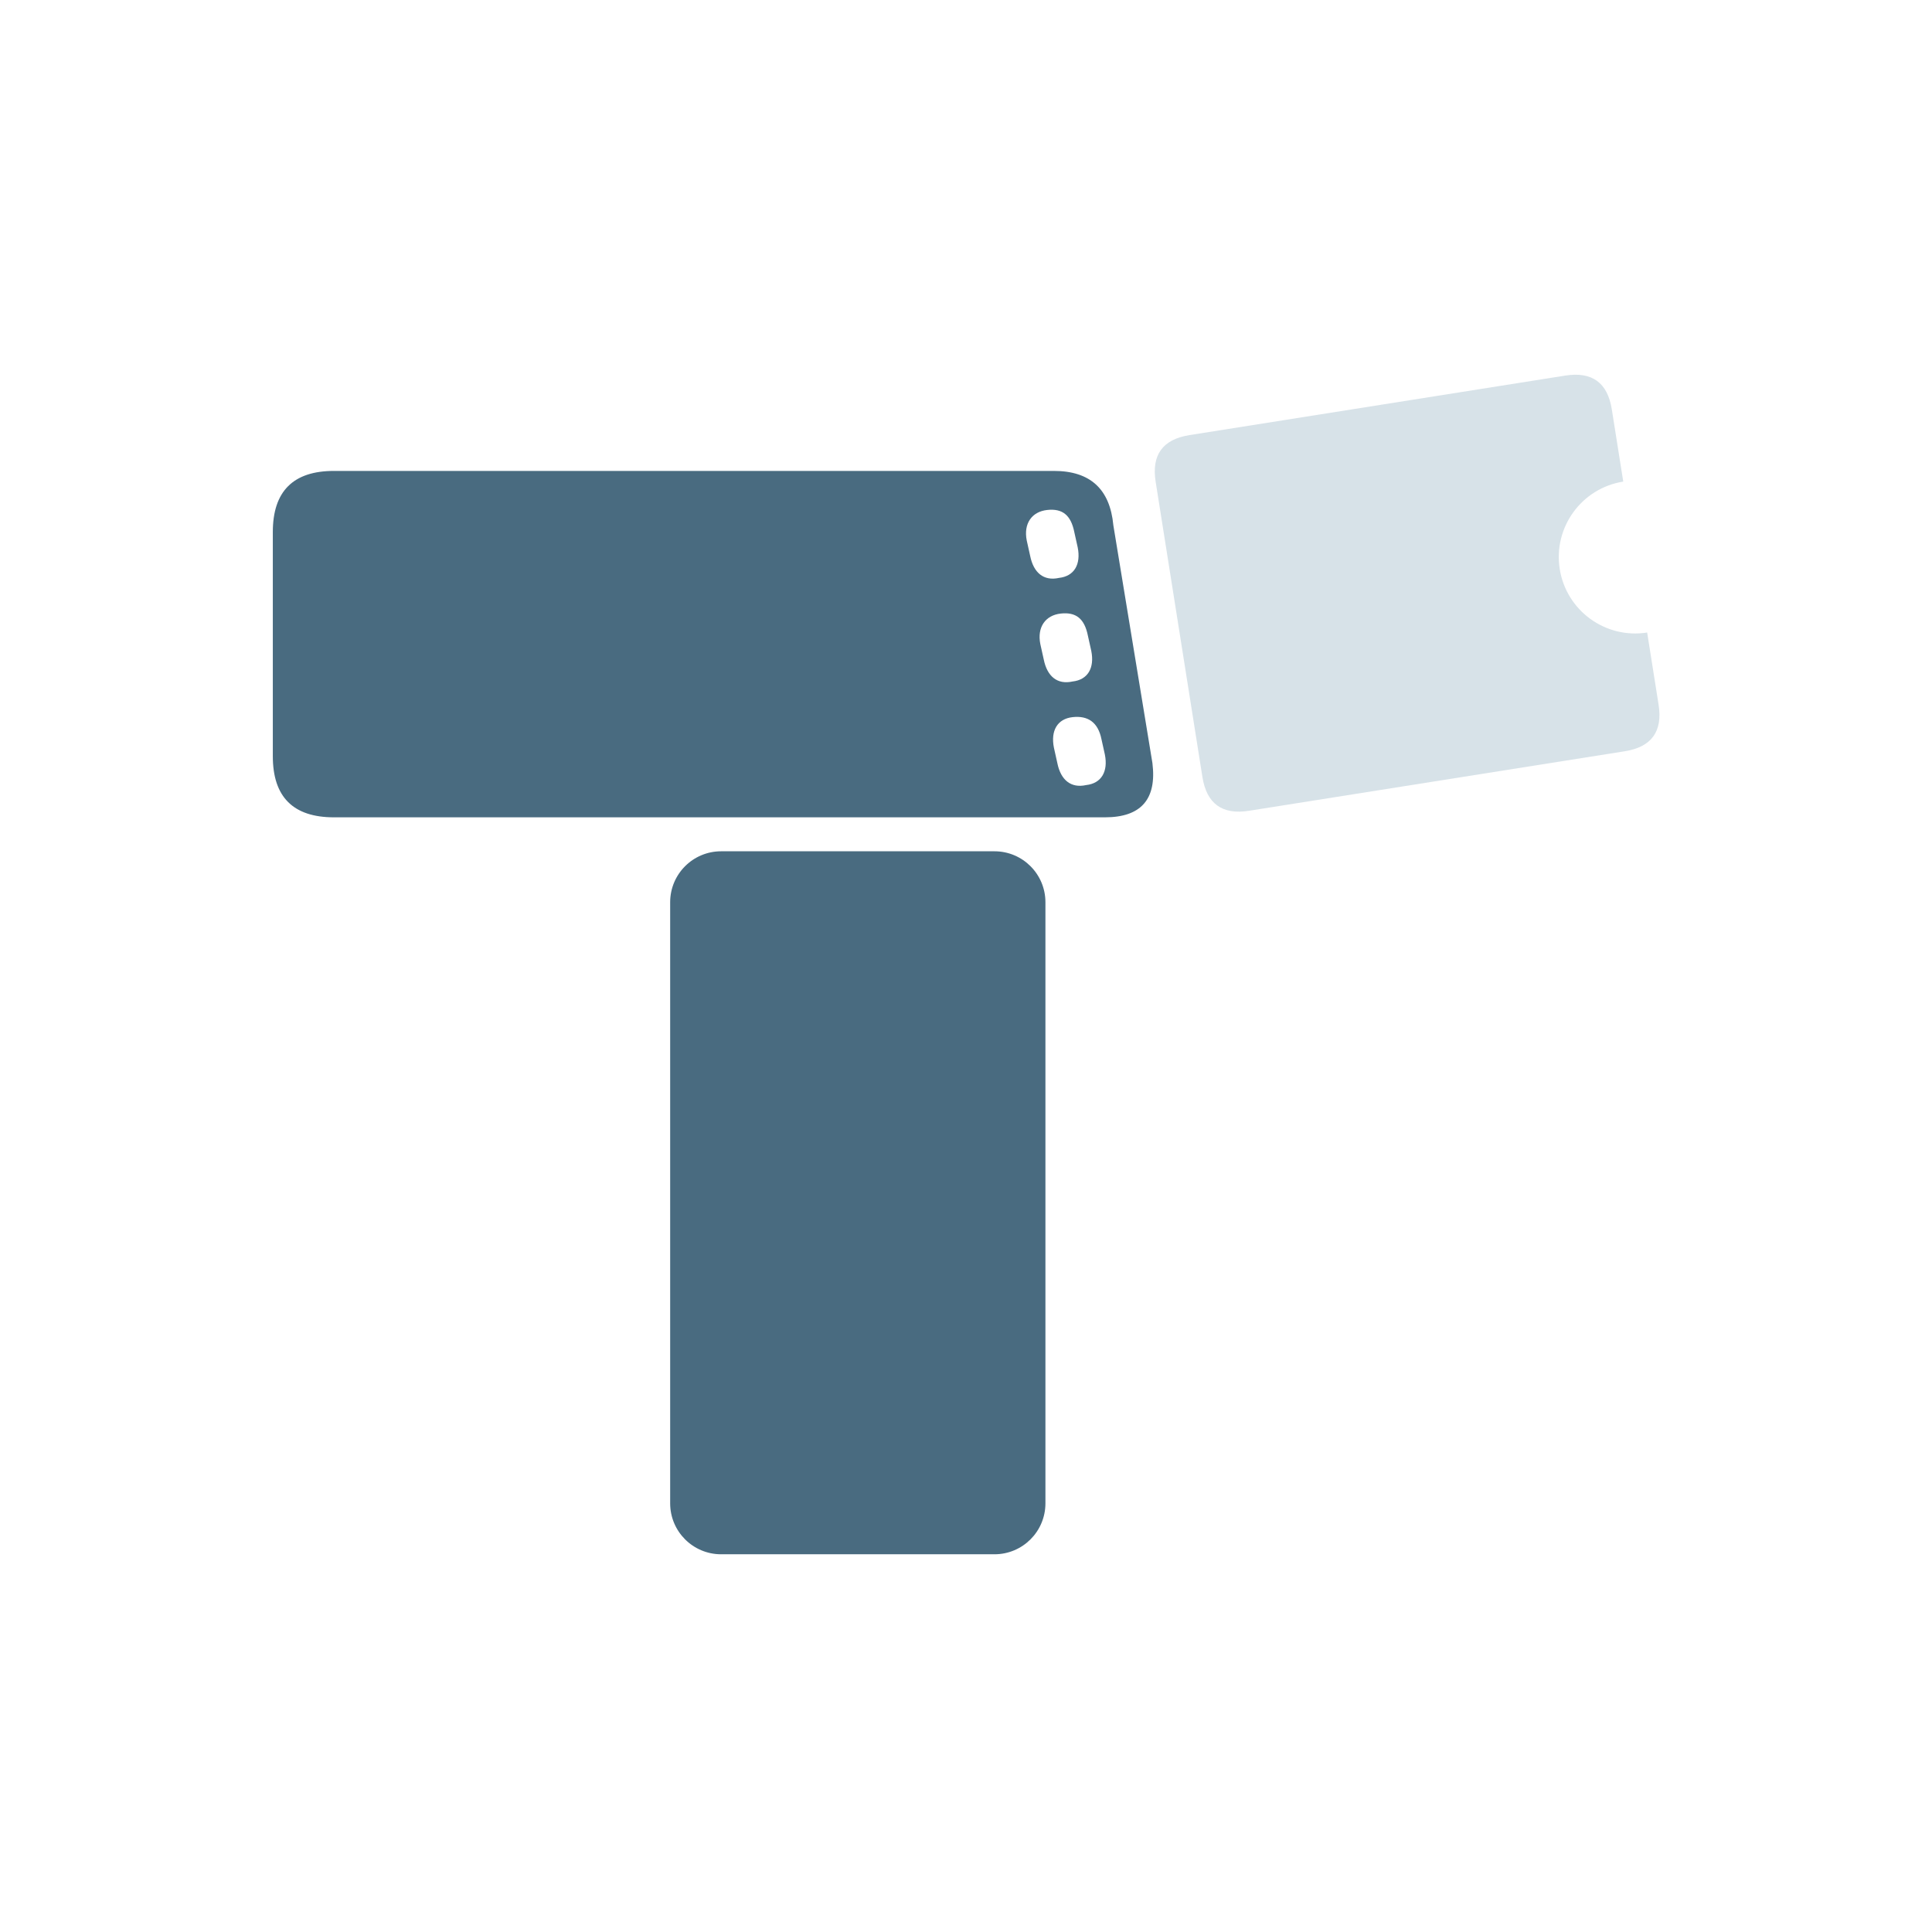
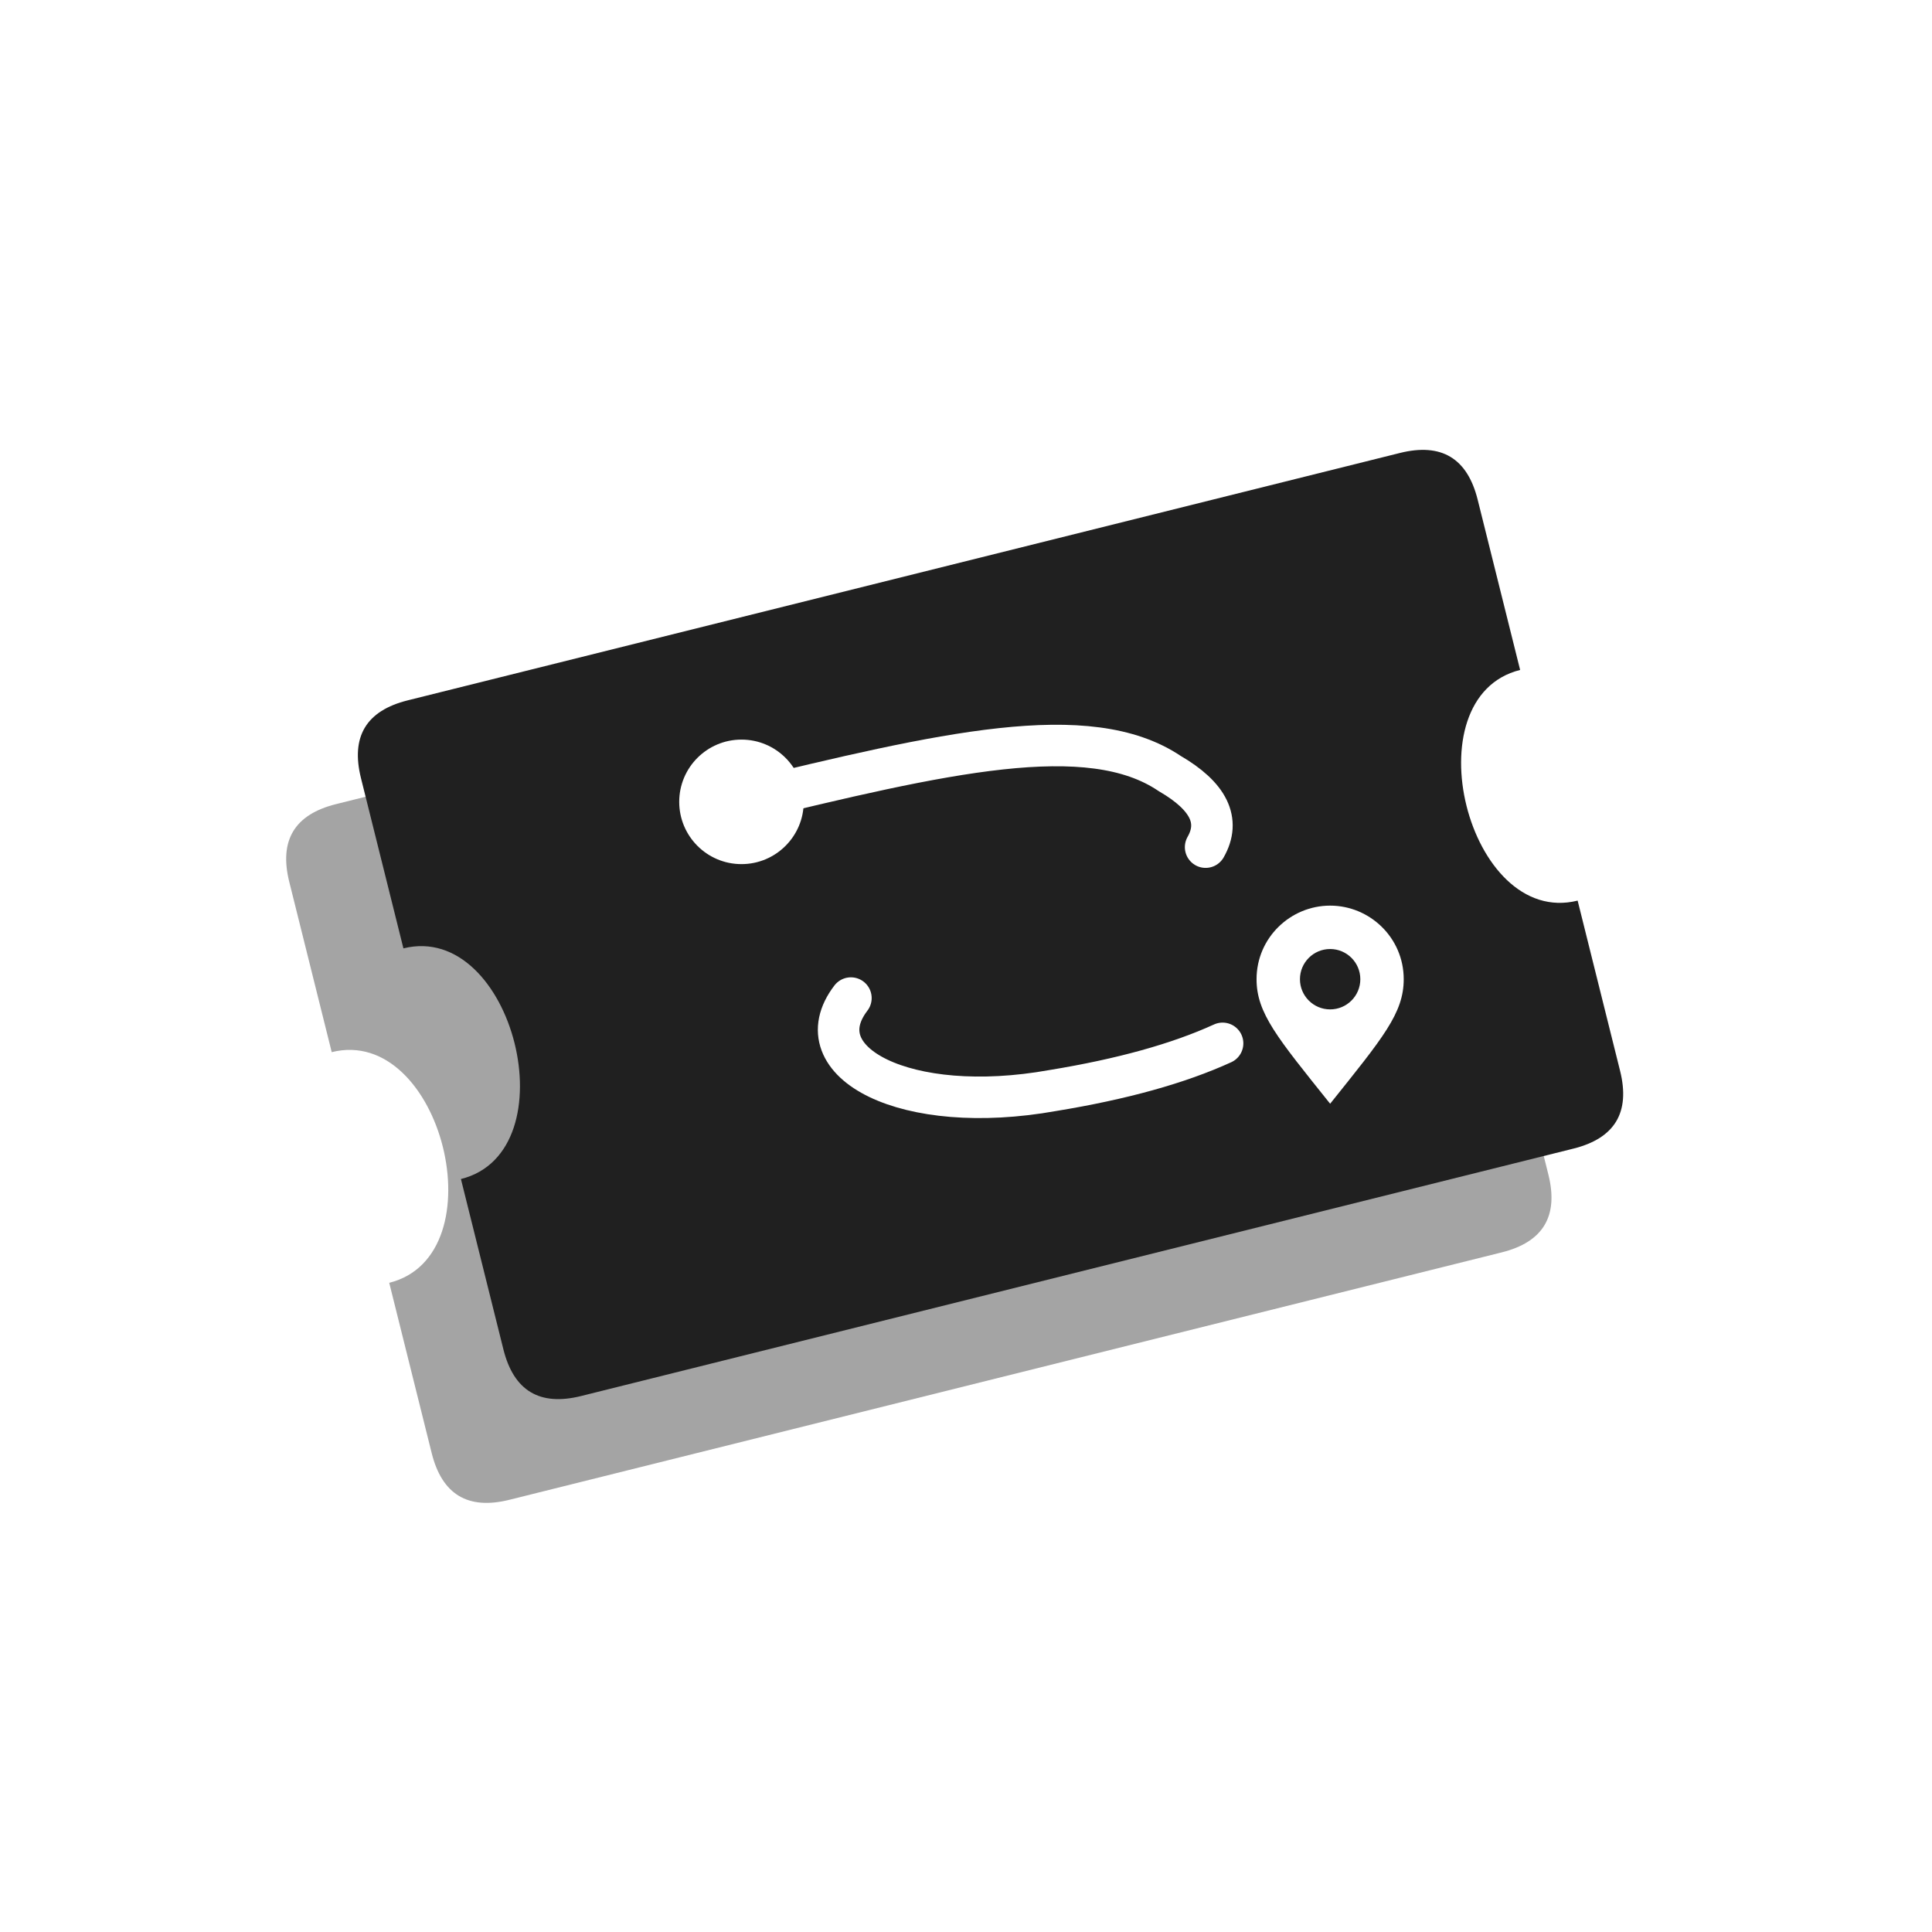
<svg xmlns="http://www.w3.org/2000/svg" viewBox="0 0 1024 1024">
-   <style>@media(prefers-color-scheme:dark){.background{fill:#000000}}</style>
+   <style>.dark{display:none}@media(prefers-color-scheme:dark){.background{fill:#000000}.light{display:none}.dark{display:inline}}</style>
  <rect class="background" width="1024" height="1024" fill="#FFFFFF" />
-   <g transform="translate(-66 39) scale(.9)">
-     <path fill="#496B80" fill-rule="evenodd" d="M270 234H694Q726 234 729 266L752 406Q756 438 724 438H270Q234 438 234 402V270Q234 234 270 234Z M690 257C681 258 676 265 678 275L680 284C682 294 688 299 697 297C706 296 710 289 708 279L706 270C704 260 699 256 690 257Z M698 318C689 319 684 326 686 336L688 345C690 355 696 360 705 358C714 357 718 350 716 340L714 331C712 321 707 317 698 318Z M705 379C696 380 692 387 694 397L696 406C698 416 704 421 713 419C722 418 726 411 724 401L722 392C720 382 714 378 705 379Z" />
-     <rect x="468" y="458" width="221" height="414" rx="30" fill="#496B80" />
-     <path transform="rotate(-9 902 306)" fill="#D7E2E8" d="M790 194H1014Q1038 194 1038 218V261A45 45 0 0 0 1038 351V394Q1038 418 1014 418H790Q766 418 766 394V218Q766 194 790 194Z" />
+   <g class="light">
+     <g>
+       <g transform="translate(-38 55) rotate(-14 525 490)" fill="#A4A4A4">
+         <path d="M254 300H796Q830 300 830 334V427C770 427 770 553 830 553V646Q830 680 796 680H254Q220 680 220 646V553C280 553 280 427 220 427V334Q220 300 254 300Z" />
+       </g>
+       <g transform="rotate(-14 525 490)">
+         <path fill="#202020" d="M254 300H796Q830 300 830 334V427C770 427 770 553 830 553V646Q830 680 796 680H254Q220 680 220 646V553C280 553 280 427 220 427V334Q220 300 254 300Z" />
+       </g>
+       <g fill="none" stroke="#FFFFFF" stroke-linecap="round" stroke-linejoin="round">
+         <path d="M393 425C500 399 577 381 620 410Q651 428 639 449" stroke-width="22" />
+         <path d="M451 529C425 563 480 592 558 578Q613 569 648 553" stroke-width="22" />
+       </g>
+       <circle cx="393" cy="425" r="33" fill="#FFFFFF" />
+       <path fill="#FFFFFF" fill-rule="evenodd" d="M705 480C684 480 666 497 666 519C666 537 677 550 705 585C733 550 744 537 744 519C744 497 726 480 705 480ZM705 503A16 16 0 1 0 705 535A16 16 0 0 0 705 503Z" />
+     </g>
+   </g>
+   <g class="dark">
+     <g>
+       <g transform="translate(-38 55) rotate(-14 525 490)" fill="#777777">
+         <path d="M254 300H796Q830 300 830 334V427C770 427 770 553 830 553V646Q830 680 796 680H254Q220 680 220 646V553C280 553 280 427 220 427V334Q220 300 254 300Z" />
+       </g>
+       <g transform="rotate(-14 525 490)">
+         <path fill="#F8F8F8" d="M254 300H796Q830 300 830 334V427C770 427 770 553 830 553V646Q830 680 796 680H254Q220 680 220 646V553C280 553 280 427 220 427V334Q220 300 254 300Z" />
+       </g>
+       <g fill="none" stroke="#151515" stroke-linecap="round" stroke-linejoin="round">
+         <path d="M393 425C500 399 577 381 620 410Q651 428 639 449" stroke-width="22" />
+         <path d="M451 529C425 563 480 592 558 578Q613 569 648 553" stroke-width="22" />
+       </g>
+       <circle cx="393" cy="425" r="33" fill="#151515" />
+       <path fill="#151515" fill-rule="evenodd" d="M705 480C684 480 666 497 666 519C666 537 677 550 705 585C733 550 744 537 744 519C744 497 726 480 705 480ZM705 503A16 16 0 1 0 705 535A16 16 0 0 0 705 503Z" />
+     </g>
  </g>
</svg>
